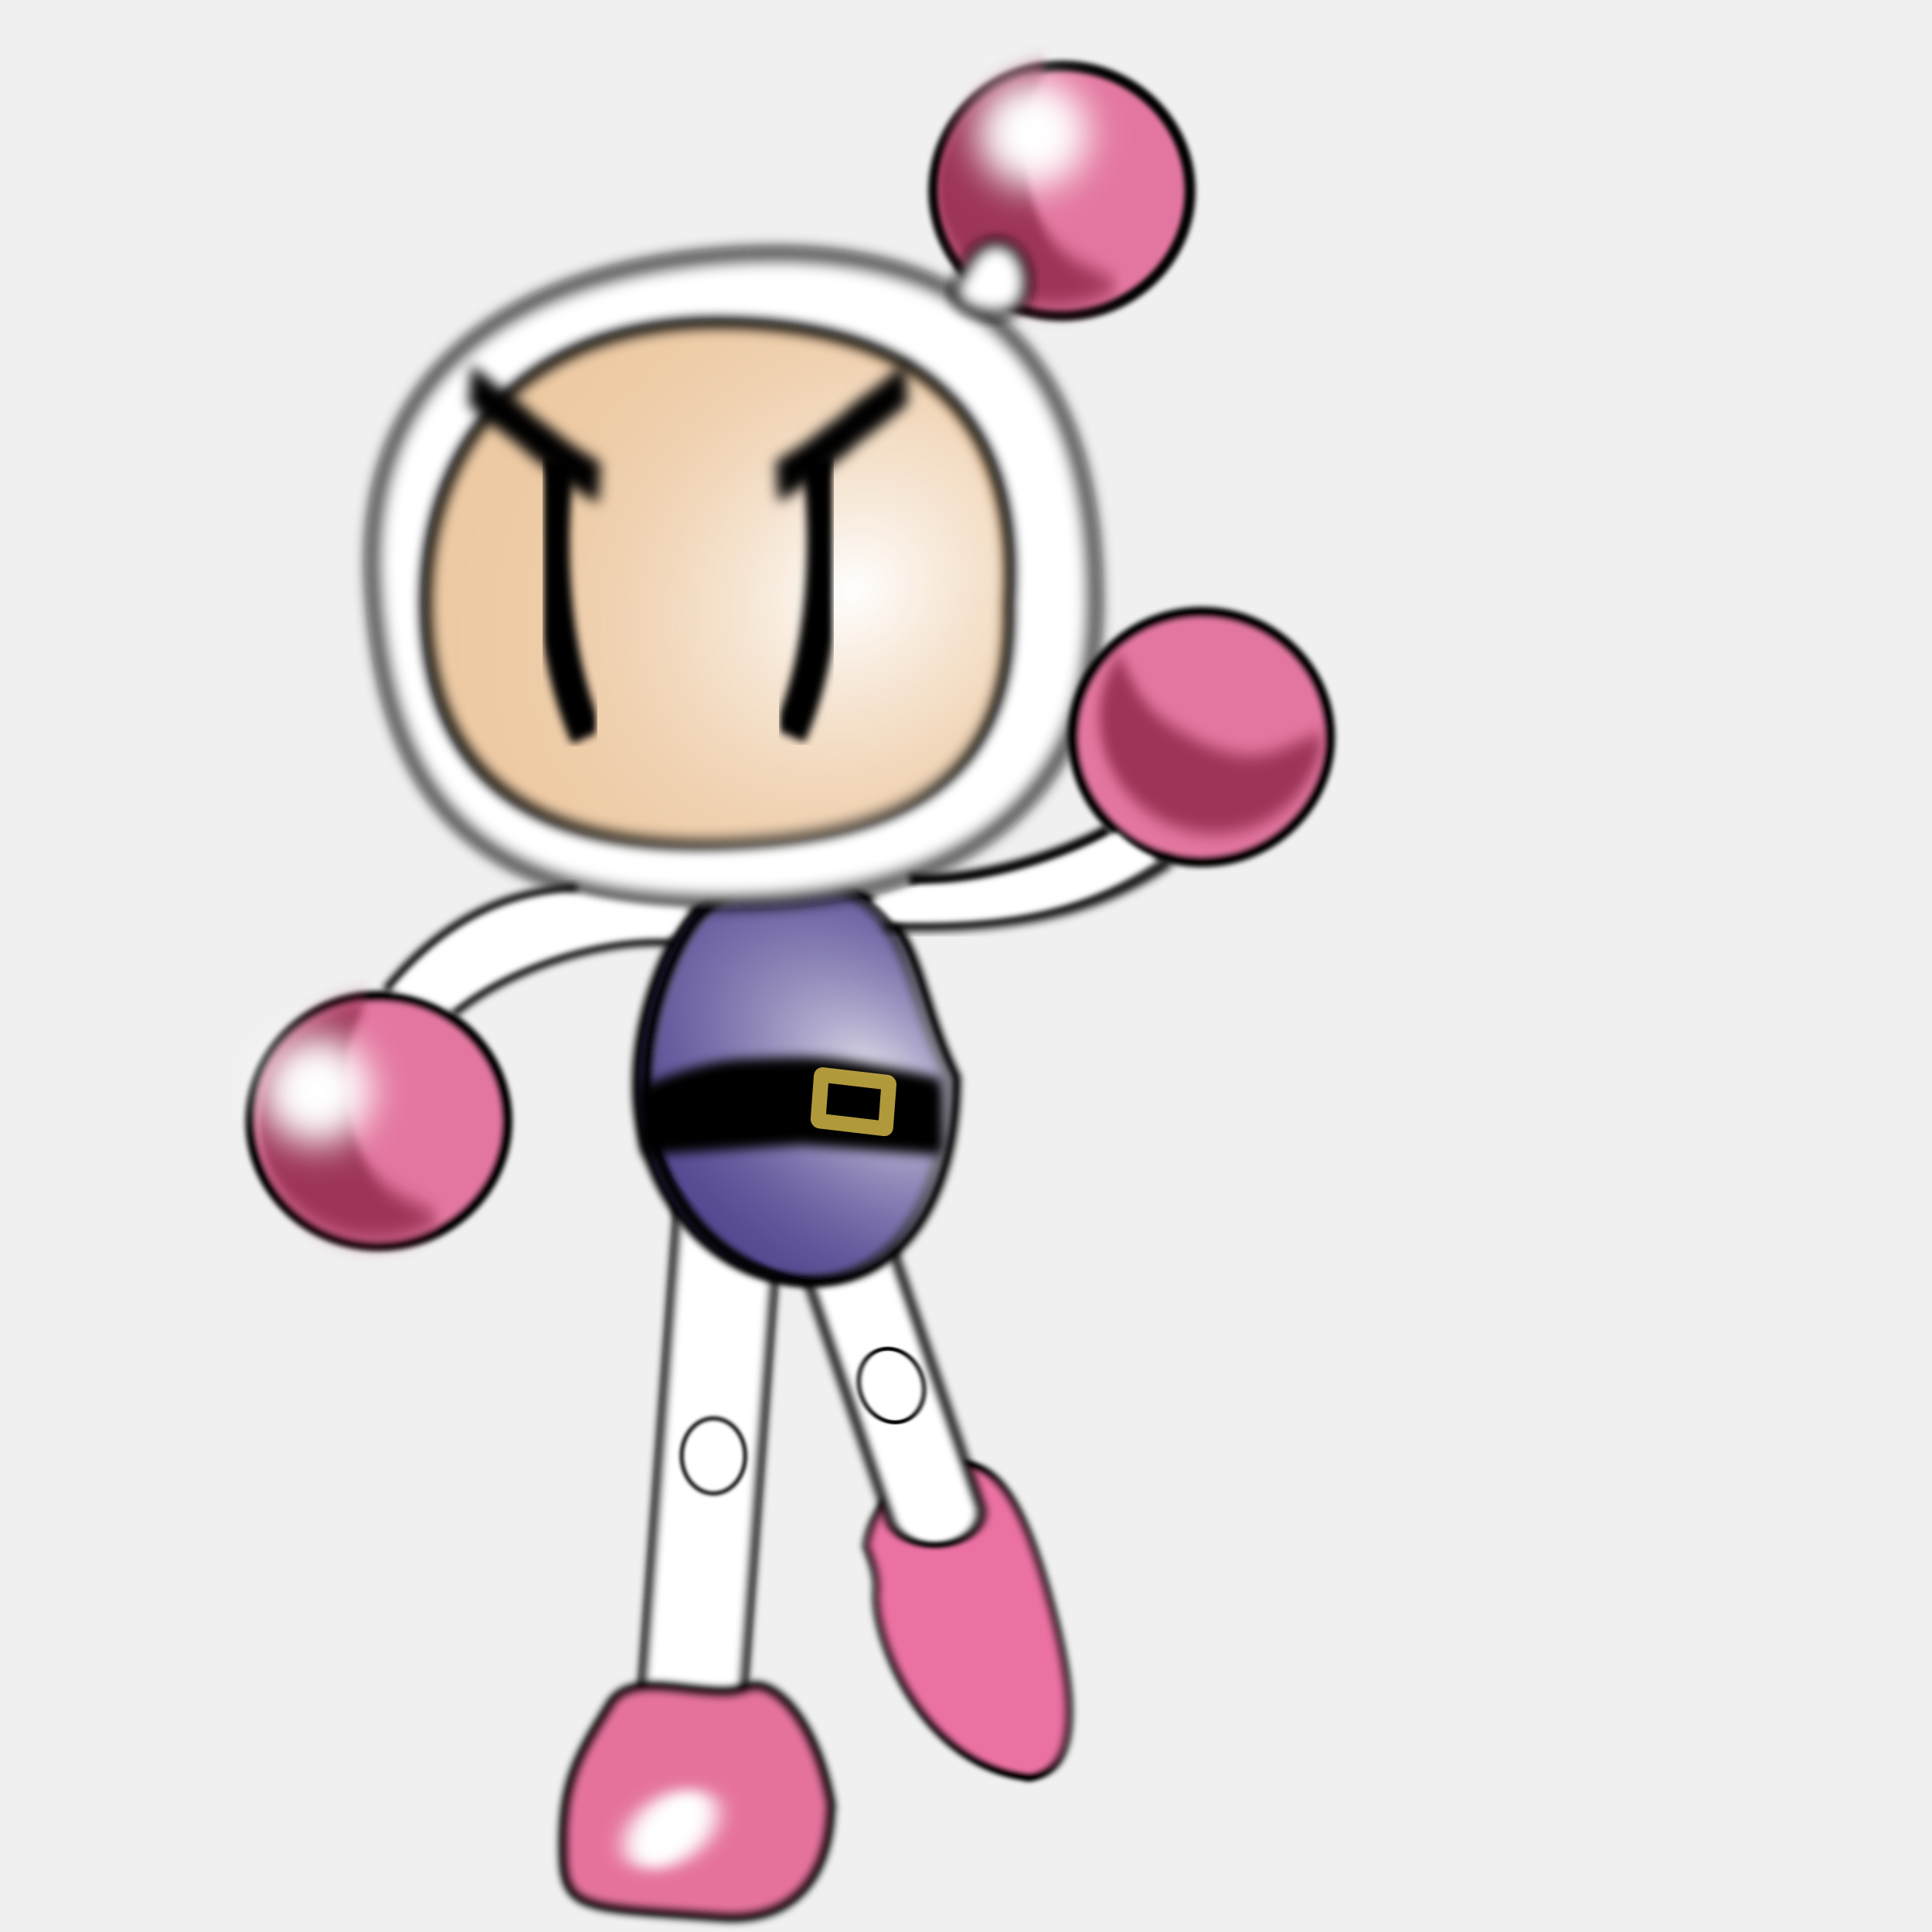
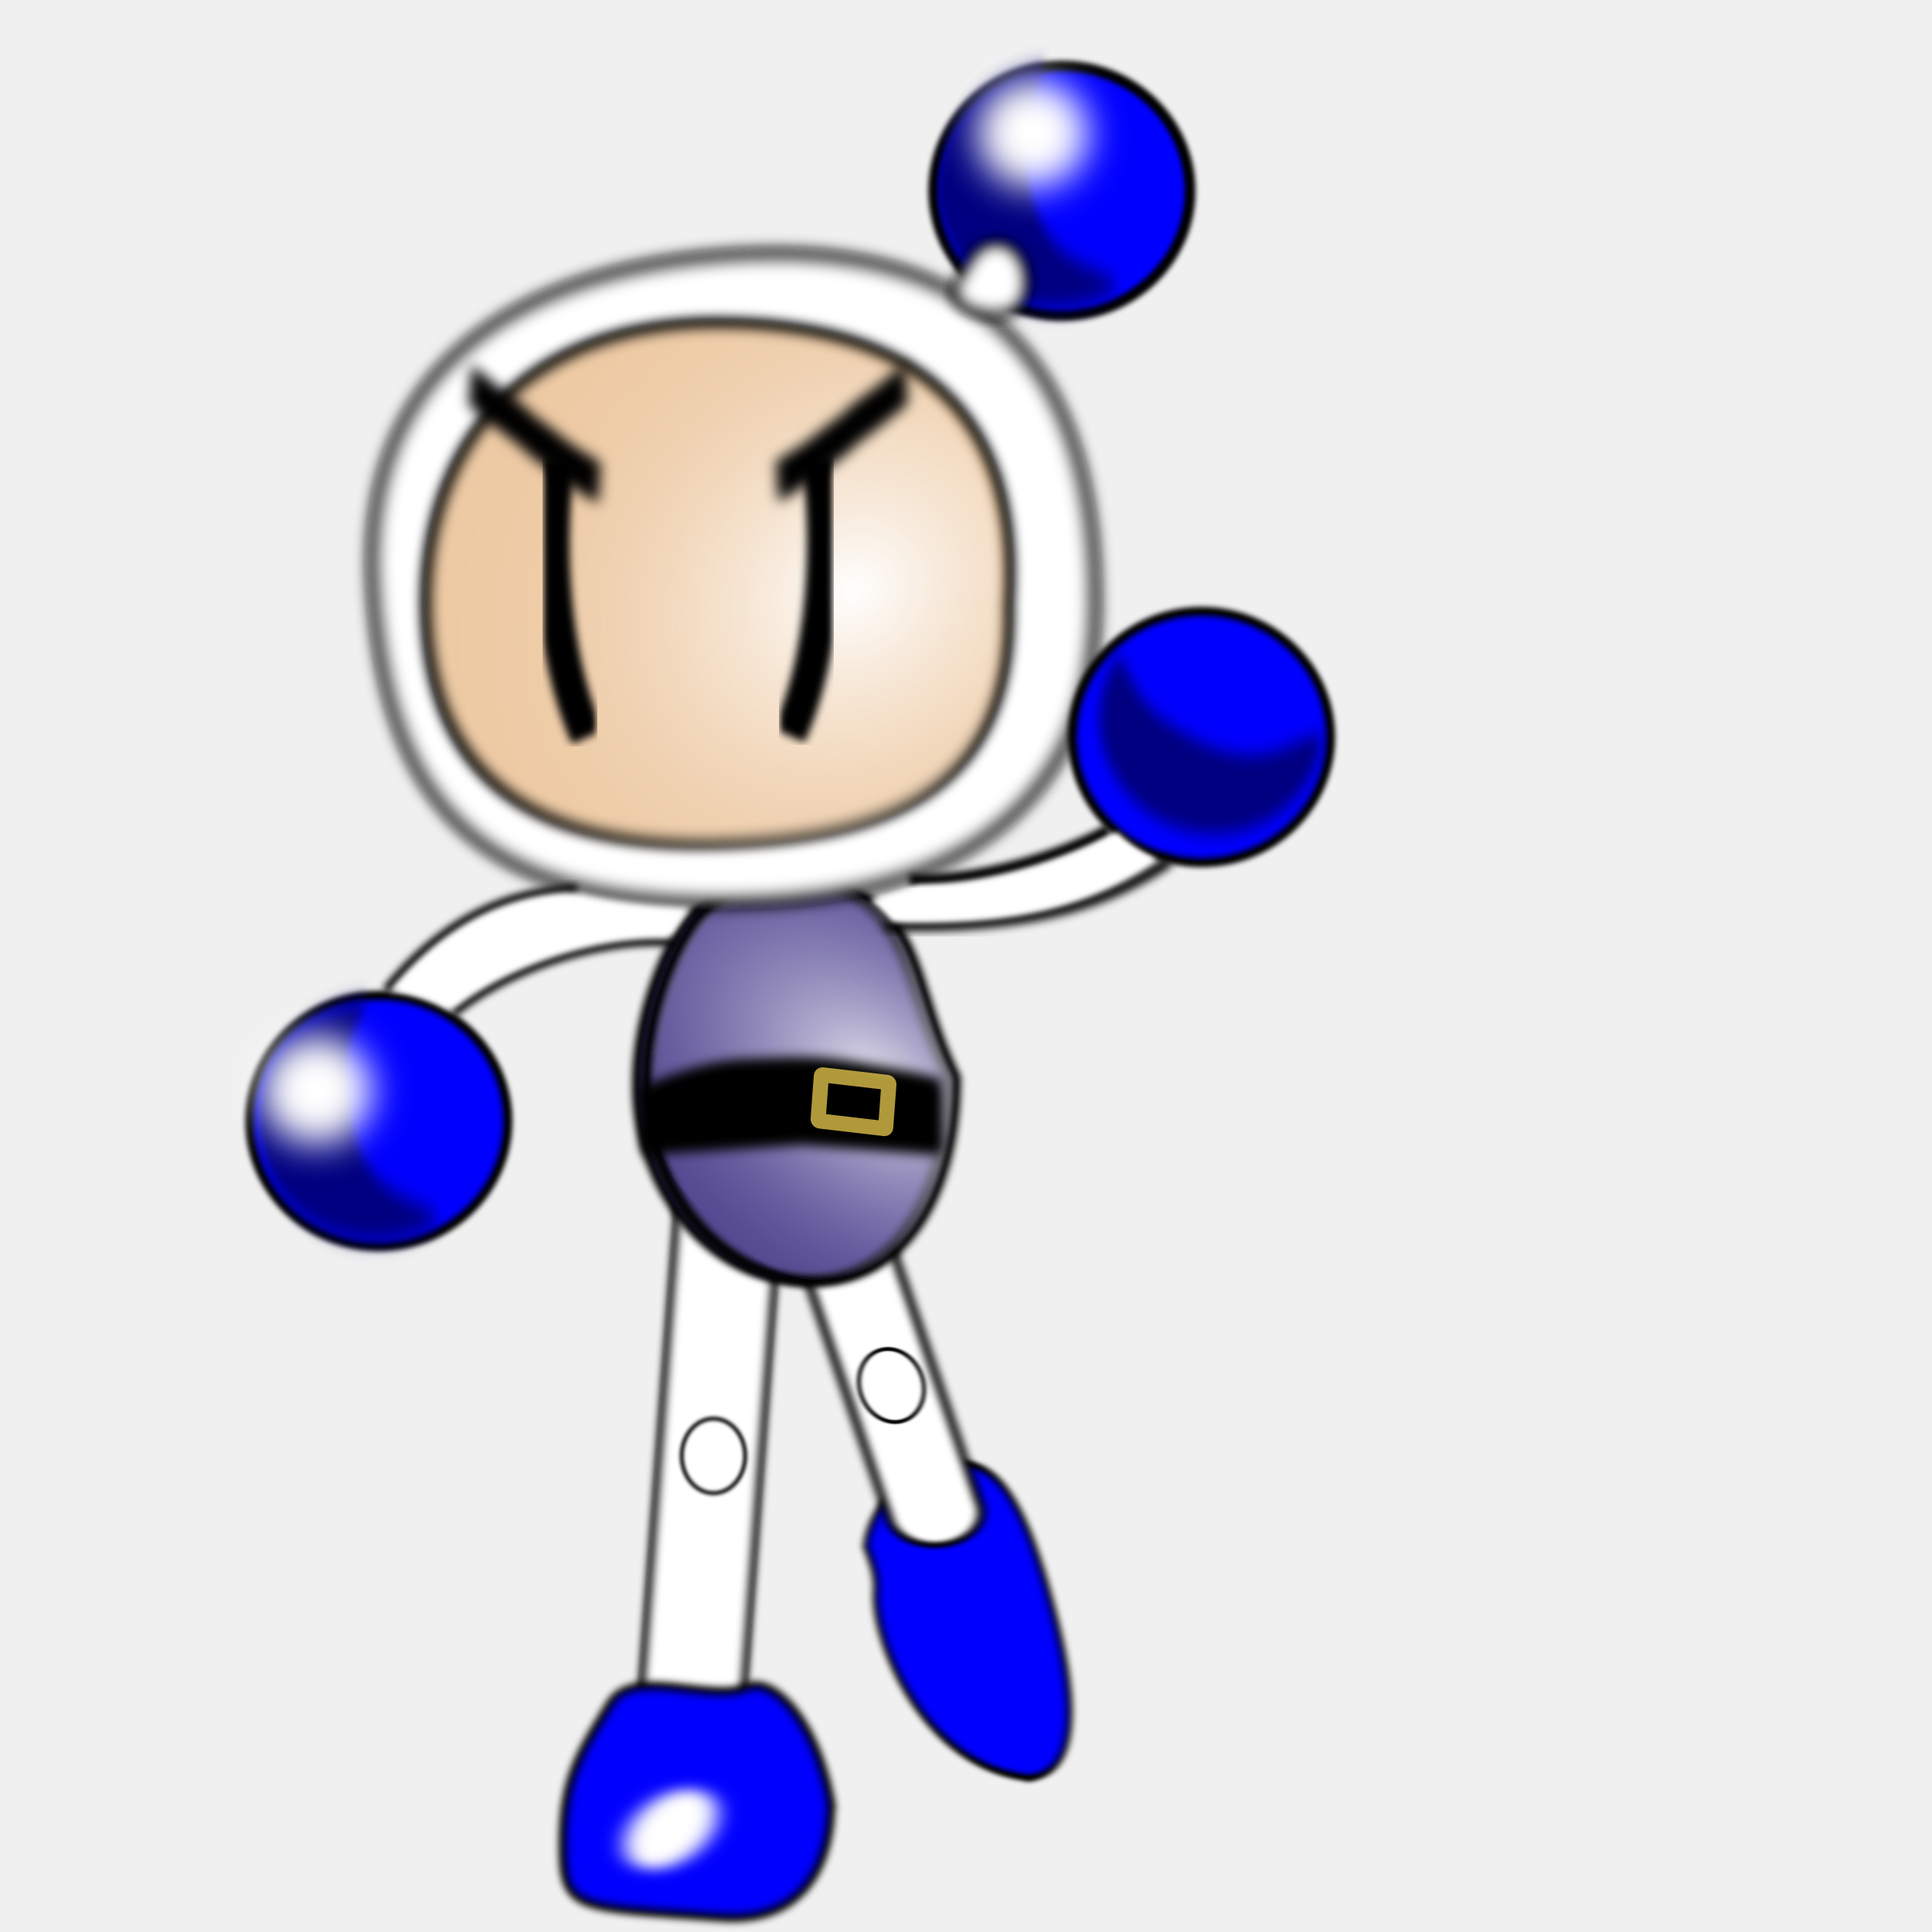
<svg xmlns="http://www.w3.org/2000/svg" xmlns:xlink="http://www.w3.org/1999/xlink" width="1000" height="1000" id="svg2" version="1.1">
  <defs id="defs4">
    <linearGradient id="linearGradient4253">
      <stop style="stop-color:#ffffff;stop-opacity:1" offset="0" id="stop4255" />
      <stop style="stop-color:#edcaa4;stop-opacity:0;" offset="1" id="stop4257" />
    </linearGradient>
    <linearGradient id="linearGradient4186">
      <stop style="stop-color:#f9f9f9;stop-opacity:0.845" offset="0" id="stop4188" />
      <stop style="stop-color:#807aba;stop-opacity:0;" offset="1" id="stop4190" />
    </linearGradient>
    <linearGradient id="linearGradient3873">
      <stop style="stop-color:#a94466;stop-opacity:1;" offset="0" id="stop3875" />
      <stop style="stop-color:#e4749f;stop-opacity:1" offset="1" id="stop3877" />
    </linearGradient>
    <filter id="filter3867" x="-0.4" width="1.799" y="-0.41" height="1.821">
      <feGaussianBlur stdDeviation="17.837" id="feGaussianBlur3869" />
    </filter>
    <radialGradient xlink:href="#linearGradient3873" id="radialGradient3879" cx="407.097" cy="617.589" fx="407.097" fy="617.589" r="306.125" gradientTransform="matrix(0.3063343,-0.541307,0.4530065,0.2563636,5.520523,727.2564)" gradientUnits="userSpaceOnUse" />
    <filter id="filter3977">
      <feGaussianBlur stdDeviation="7.678" id="feGaussianBlur3979" />
    </filter>
    <filter id="filter4011">
      <feGaussianBlur stdDeviation="1.818" id="feGaussianBlur4013" />
    </filter>
    <filter color-interpolation-filters="sRGB" id="filter4011-6">
      <feGaussianBlur stdDeviation="1.818" id="feGaussianBlur4013-1" />
    </filter>
    <filter id="filter4050">
      <feGaussianBlur stdDeviation="1.642" id="feGaussianBlur4052" />
    </filter>
    <filter id="filter4072" x="-0.197" width="1.394" y="-0.178" height="1.357">
      <feGaussianBlur stdDeviation="4.602" id="feGaussianBlur4074" />
    </filter>
-     <filter id="filter4078">
-       <feGaussianBlur stdDeviation="2.37" id="feGaussianBlur4080" />
-     </filter>
    <filter id="filter4088">
      <feGaussianBlur stdDeviation="1.788" id="feGaussianBlur4090" />
-     </filter>
-     <filter color-interpolation-filters="sRGB" id="filter4072-7" x="-0.197" width="1.394" y="-0.178" height="1.357">
-       <feGaussianBlur stdDeviation="4.602" id="feGaussianBlur4074-5" />
-     </filter>
-     <filter id="filter4153">
-       <feGaussianBlur stdDeviation="3.003" id="feGaussianBlur4155" />
    </filter>
    <radialGradient xlink:href="#linearGradient4186" id="radialGradient4192" cx="592.58" cy="573.171" fx="592.58" fy="573.171" r="67.287" gradientTransform="matrix(1.521377,1.4531,-0.815919,1.111254,166.9476,-909.7251)" gradientUnits="userSpaceOnUse" />
    <filter id="filter4204" x="-0.038" width="1.077" y="-0.196" height="1.393">
      <feGaussianBlur stdDeviation="2.067" id="feGaussianBlur4206" />
    </filter>
    <filter id="filter4239">
      <feGaussianBlur stdDeviation="2.418" id="feGaussianBlur4241" />
    </filter>
    <radialGradient xlink:href="#linearGradient4253" id="radialGradient4259" cx="610.492" cy="479.802" fx="610.492" fy="479.802" r="136.882" gradientTransform="matrix(1.003227,-0.8993651,0.7786773,0.868595,-639.4899,581.705)" gradientUnits="userSpaceOnUse" />
    <filter id="filter4324" x="-0.117" width="1.234" y="-0.11" height="1.221">
      <feGaussianBlur stdDeviation="2.82" id="feGaussianBlur4326" />
    </filter>
    <filter id="filter4346" x="-0.267" width="1.534" y="-0.034" height="1.068">
      <feGaussianBlur stdDeviation="1.721" id="feGaussianBlur4348" />
-     </filter>
-     <filter id="filter4362">
-       <feGaussianBlur stdDeviation="1.566" id="feGaussianBlur4364" />
-     </filter>
-     <filter id="filter4394">
-       <feGaussianBlur stdDeviation="0.787" id="feGaussianBlur4396" />
-     </filter>
-     <filter id="filter4410">
-       <feGaussianBlur stdDeviation="0.409" id="feGaussianBlur4412" />
    </filter>
    <filter color-interpolation-filters="sRGB" id="filter3936-0">
      <feGaussianBlur stdDeviation="1.057" id="feGaussianBlur3938-9" />
    </filter>
    <filter color-interpolation-filters="sRGB" id="filter3977-0">
      <feGaussianBlur stdDeviation="7.678" id="feGaussianBlur3979-9" />
    </filter>
    <filter color-interpolation-filters="sRGB" id="filter3867-9" x="-0.4" width="1.799" y="-0.41" height="1.821">
      <feGaussianBlur stdDeviation="17.837" id="feGaussianBlur3869-8" />
    </filter>
    <filter id="filter4552" x="-0.213" width="1.426" y="-0.213" height="1.426">
      <feGaussianBlur stdDeviation="2.677" id="feGaussianBlur4554" />
    </filter>
    <filter color-interpolation-filters="sRGB" id="filter3977-6">
      <feGaussianBlur stdDeviation="7.678" id="feGaussianBlur3979-7" />
    </filter>
    <filter id="filter4711">
      <feGaussianBlur stdDeviation="1.505" id="feGaussianBlur4713" />
    </filter>
    <filter id="filter4715">
      <feGaussianBlur stdDeviation="1.057" id="feGaussianBlur4717" />
    </filter>
    <filter id="filter4727">
      <feGaussianBlur stdDeviation="1.599" id="feGaussianBlur4729" />
    </filter>
    <filter id="filter4731" x="-0.04" width="1.079" y="-0.123" height="1.246">
      <feGaussianBlur stdDeviation="1.62" id="feGaussianBlur4733" />
    </filter>
    <filter id="filter4739">
      <feGaussianBlur stdDeviation="1.379" id="feGaussianBlur4741" />
    </filter>
    <filter id="filter4766">
      <feGaussianBlur stdDeviation="1.505" id="feGaussianBlur4768" />
    </filter>
    <filter id="filter4770">
      <feGaussianBlur stdDeviation="3.003" id="feGaussianBlur4772" />
    </filter>
    <filter id="filter4774">
      <feGaussianBlur stdDeviation="1.057" id="feGaussianBlur4776" />
    </filter>
    <filter id="filter4782" x="-0.038" width="1.075" y="-0.149" height="1.297">
      <feGaussianBlur stdDeviation="1.376" id="feGaussianBlur4784" />
    </filter>
    <filter id="filter4814">
      <feGaussianBlur stdDeviation="1.219" id="feGaussianBlur4816" />
    </filter>
    <filter id="filter4818" x="-0.037" width="1.074" y="-0.162" height="1.324">
      <feGaussianBlur stdDeviation="1.794" id="feGaussianBlur4820" />
    </filter>
-     <filter color-interpolation-filters="sRGB" id="filter3683-0-8" x="-0.086" width="1.172" y="-0.198" height="1.396">
-       <feGaussianBlur stdDeviation="6.496" id="feGaussianBlur3685-1-6" />
-     </filter>
-     <filter color-interpolation-filters="sRGB" id="filter3740-0" x="-0.069" width="1.138" y="-0.158" height="1.317">
-       <feGaussianBlur stdDeviation="5.196" id="feGaussianBlur3742-1" />
-     </filter>
    <filter id="filter3665-9" x="-0.25" width="1.5" y="-0.25" height="1.5" color-interpolation-filters="sRGB">
      <feGaussianBlur id="feGaussianBlur3667-5" result="result8" stdDeviation="5" />
      <feComposite id="feComposite3669-6" in2="result8" in="result8" operator="xor" result="result6" />
      <feDisplacementMap id="feDisplacementMap3671-6" in2="result6" result="result4" scale="100" yChannelSelector="A" xChannelSelector="A" in="result8" />
      <feComposite k4="0" k3="0" k2="0" id="feComposite3673-5" in2="result4" k1="1" in="result4" operator="arithmetic" result="result2" />
      <feComposite id="feComposite3675-5" in2="result8" operator="in" in="result2" result="fbSourceGraphic" />
-     </filter>
-     <filter color-interpolation-filters="sRGB" id="filter3683-9" x="-0.086" width="1.172" y="-0.198" height="1.396">
-       <feGaussianBlur stdDeviation="6.496" id="feGaussianBlur3685-3" />
    </filter>
    <linearGradient id="linearGradient2862-1">
      <stop style="stop-color:#cccccc;stop-opacity:1;" offset="0" id="stop2864-8" />
      <stop style="stop-color:#000000;stop-opacity:1" offset="1" id="stop2866-8" />
    </linearGradient>
    <linearGradient id="linearGradient3714">
      <stop style="stop-color:#e6e6e6;stop-opacity:1;" offset="0" id="stop3716" />
      <stop style="stop-color:#000000;stop-opacity:1" offset="1" id="stop3718" />
    </linearGradient>
    <linearGradient id="linearGradient3727">
      <stop style="stop-color:#ffffff;stop-opacity:1;" offset="0" id="stop3729" />
      <stop style="stop-color:#ffffff;stop-opacity:0;" offset="1" id="stop3731" />
    </linearGradient>
    <linearGradient xlink:href="#linearGradient2862-1" id="linearGradient5474" gradientUnits="userSpaceOnUse" gradientTransform="matrix(0.2775035,0,0,0.2775035,647.3988,-276.5454)" x1="510.79" y1="-269.706" x2="712.008" y2="-303.294" />
    <linearGradient xlink:href="#linearGradient3727" id="linearGradient5476" gradientUnits="userSpaceOnUse" gradientTransform="matrix(0.1933357,0,0,0.1588646,425.8682,271.1507)" x1="614.286" y1="21.85" x2="614.286" y2="772.409" />
    <radialGradient xlink:href="#linearGradient3714" id="radialGradient5478" gradientUnits="userSpaceOnUse" gradientTransform="matrix(0.4259319,0.6678521,-0.8559556,0.4897255,520.0713,-85.16546)" cx="404.224" cy="336.488" fx="404.224" fy="336.488" r="351.429" />
-     <filter id="filter5480">
-       <feGaussianBlur stdDeviation="17.101" id="feGaussianBlur5482" />
-     </filter>
-     <filter id="filter5488">
-       <feGaussianBlur stdDeviation="1.093" id="feGaussianBlur5490" />
-     </filter>
-     <filter id="filter5492">
-       <feGaussianBlur stdDeviation="1.407" id="feGaussianBlur5494" />
-     </filter>
    <filter color-interpolation-filters="sRGB" id="filter4346-6" x="-0.267" width="1.534" y="-0.034" height="1.068">
      <feGaussianBlur stdDeviation="1.721" id="feGaussianBlur4348-1" />
    </filter>
    <filter color-interpolation-filters="sRGB" id="filter4324-9" x="-0.117" width="1.234" y="-0.11" height="1.221">
      <feGaussianBlur stdDeviation="2.82" id="feGaussianBlur4326-3" />
    </filter>
    <filter id="filter4101">
      <feGaussianBlur stdDeviation="0.893" id="feGaussianBlur4103" />
    </filter>
    <filter color-interpolation-filters="sRGB" id="filter4101-9">
      <feGaussianBlur stdDeviation="0.893" id="feGaussianBlur4103-5" />
    </filter>
  </defs>
  <g id="layer1" transform="translate(0,-52.36218)">
-     <path style="fill:#eb71a2;fill-opacity:1;stroke:#000000;stroke-width:5;stroke-miterlimit:4;stroke-opacity:1;filter:url(#filter4088)" d="m 1526.557,932.654 c 1.575,11.706 3.006,37.222 -80.524,43.947 -94.23,7.586 -109.602,-10.43 -109.602,-46.972 0,-21.191 15.499,-40.638 29.59,-47.359 9.244,0.255 18.062,0.92 26.597,-2.841 25.058,-11.043 106.2,-7.25 133.938,53.225 z" id="path4082" transform="matrix(0.2779934,0.8378277,0.7949474,-0.2963249,-632.3259,-30.28345)" />
-     <path transform="matrix(1.238483,0,0,1.238483,-277.2134,-107.8535)" d="m 435.714,597.857 c 0,28.798 -23.985,52.143 -53.571,52.143 -29.587,0 -53.571,-23.345 -53.571,-52.143 0,-28.798 23.985,-52.143 53.571,-52.143 29.587,0 53.571,23.345 53.571,52.143 z" id="path3830" style="fill:#e376a0;fill-opacity:1;stroke:#000000;stroke-width:4.551;stroke-miterlimit:4;stroke-opacity:1;stroke-dasharray:none;filter:url(#filter4715)" />
-     <path transform="matrix(0.245886,0.3715324,-0.4568429,0.3238126,-22.22104,46.21591)" style="fill:#9d3558;fill-opacity:1;stroke:none;filter:url(#filter3977)" d="m 1492.857,254.286 c 0,60.751 -61.721,110 -137.857,110 -76.136,0 -137.857,-49.249 -137.857,-110 0,-19.309 6.37,-38.278 18.469,-55 27.407,36.601 35.036,57.071 118.522,79.493 74.526,16.573 94.502,-12.596 138.723,-24.493 z" id="path3930-0" />
+     <path style="fill:#0000ff;fill-opacity:1;stroke:#000000;stroke-width:5;stroke-miterlimit:4;stroke-opacity:1;filter:url(#filter4088)" d="m 1526.557,932.654 c 1.575,11.706 3.006,37.222 -80.524,43.947 -94.23,7.586 -109.602,-10.43 -109.602,-46.972 0,-21.191 15.499,-40.638 29.59,-47.359 9.244,0.255 18.062,0.92 26.597,-2.841 25.058,-11.043 106.2,-7.25 133.938,53.225 z" id="path4082" transform="matrix(0.2779934,0.8378277,0.7949474,-0.2963249,-632.3259,-30.28345)" />
+     <path transform="matrix(1.238483,0,0,1.238483,-277.2134,-107.8535)" d="m 435.714,597.857 c 0,28.798 -23.985,52.143 -53.571,52.143 -29.587,0 -53.571,-23.345 -53.571,-52.143 0,-28.798 23.985,-52.143 53.571,-52.143 29.587,0 53.571,23.345 53.571,52.143 z" id="path3830" style="fill:#0000ff;fill-opacity:1;stroke:#000000;stroke-width:4.551;stroke-miterlimit:4;stroke-opacity:1;stroke-dasharray:none;filter:url(#filter4715)" />
+     <path transform="matrix(0.245886,0.3715324,-0.4568429,0.3238126,-22.22104,46.21591)" style="fill:#000080;fill-opacity:1;stroke:none;filter:url(#filter3977)" d="m 1492.857,254.286 c 0,60.751 -61.721,110 -137.857,110 -76.136,0 -137.857,-49.249 -137.857,-110 0,-19.309 6.37,-38.278 18.469,-55 27.407,36.601 35.036,57.071 118.522,79.493 74.526,16.573 94.502,-12.596 138.723,-24.493 z" id="path3930-0" />
    <path style="fill:#ffffff;fill-opacity:1;stroke:none;filter:url(#filter3867)" id="path3845" d="m 435.714,597.857 c 0,28.798 -23.985,52.143 -53.571,52.143 -29.587,0 -53.571,-23.345 -53.571,-52.143 0,-28.798 23.985,-52.143 53.571,-52.143 29.587,0 53.571,23.345 53.571,52.143 z" transform="matrix(0.5391657,0,0,0.5391657,-42.13191,294.3714)" />
    <rect style="fill:#ffffff;fill-opacity:1;stroke:#000000;stroke-width:4.247;stroke-linecap:butt;stroke-linejoin:miter;stroke-miterlimit:4;stroke-opacity:1;stroke-dasharray:none;stroke-dashoffset:0;filter:url(#filter4011)" id="rect4005" width="45.039" height="239.324" x="727.671" y="452.768" transform="matrix(1.14596,0.08543336,-0.08543336,1.14596,-442.3444,73.83709)" />
    <rect style="fill:#ffffff;fill-opacity:1;stroke:#000000;stroke-width:4.247;stroke-linecap:butt;stroke-linejoin:miter;stroke-miterlimit:4;stroke-opacity:1;stroke-dasharray:none;stroke-dashoffset:0;filter:url(#filter4011-6)" id="rect4005-5" width="45.039" height="239.324" x="727.671" y="452.768" transform="matrix(1.036182,-0.1756859,0.2495739,0.7294134,-460.5768,478.564)" ry="22.519" rx="22.519" />
-     <path style="fill:#e5729d;fill-opacity:1;stroke:#000000;stroke-width:4.63;stroke-linecap:butt;stroke-linejoin:miter;stroke-miterlimit:4;stroke-opacity:1;stroke-dasharray:none;stroke-dashoffset:0;filter:url(#filter4050)" d="m 298.747,969.768 c 0,29.045 -13.819,52.368 -47.654,49.93 -64.835,-4.672 -69.502,-2.723 -69.502,-31.767 0,-29.045 7.719,-40.477 20.897,-61.865 9.959,-16.165 43.935,0.167 59.973,-6.893 10.078,-4.437 29.305,12.236 36.287,50.595 z" id="path4043" transform="matrix(1.175642,0,0,1.175642,78.36759,-154.4959)" />
-     <path style="fill:#ffffff;fill-opacity:1;stroke:none;filter:url(#filter4072)" id="path4054" d="m 406.429,892.5 a 22.5,31.071 0 1 1 -45,0 22.5,31.071 0 1 1 45,0 z" transform="matrix(-0.6306407,0.9021757,-0.6287981,-0.1479939,1150.609,784.886)" />
+     <path style="fill:#0000ff;fill-opacity:1;stroke:#000000;stroke-width:4.63;stroke-linecap:butt;stroke-linejoin:miter;stroke-miterlimit:4;stroke-opacity:1;stroke-dasharray:none;stroke-dashoffset:0;filter:url(#filter4050)" d="m 298.747,969.768 c 0,29.045 -13.819,52.368 -47.654,49.93 -64.835,-4.672 -69.502,-2.723 -69.502,-31.767 0,-29.045 7.719,-40.477 20.897,-61.865 9.959,-16.165 43.935,0.167 59.973,-6.893 10.078,-4.437 29.305,12.236 36.287,50.595 z" id="path4043" transform="matrix(1.175642,0,0,1.175642,78.36759,-154.4959)" />
+     <path style="fill:#ffffff;fill-opacity:1;stroke:none;filter:url(#filter4072)" id="path4054" d="m 406.429,892.5 c 0,17.16 -10.074,31.071 -22.5,31.071 -12.426,0 -22.5,-13.911 -22.5,-31.071 0,-17.16 10.074,-31.071 22.5,-31.071 12.426,0 22.5,13.911 22.5,31.071 z" transform="matrix(-0.6306407,0.9021757,-0.6287981,-0.1479939,1150.609,784.886)" />
    <path transform="matrix(1.31091,0,0,1.149371,-339.7765,-66.09183)" style="fill:#554991;fill-opacity:1;stroke:#000000;stroke-width:4.789;stroke-miterlimit:4;stroke-opacity:1;filter:url(#filter4766)" d="m 632.596,588.34 c 0,49.931 -18.752,91.442 -55.294,91.442 -36.542,0 -66.903,-40.484 -66.165,-90.409 0.485,-32.848 13.25,-66.205 23.942,-76.809 6.488,-6.434 25.856,-19.703 42.223,-14.633 44.196,13.69 36.328,46.782 55.294,90.409 z" id="path4157" />
    <path id="path4184" d="m 632.596,588.34 c 0,49.931 -18.752,91.442 -55.294,91.442 -36.542,0 -66.903,-40.484 -66.165,-90.409 0.485,-32.848 13.25,-66.205 23.942,-76.809 6.488,-6.434 25.856,-19.703 42.223,-14.633 44.196,13.69 36.328,46.782 55.294,90.409 z" style="fill:url(#radialGradient4192);fill-opacity:1;stroke:#000000;stroke-width:4.789;stroke-miterlimit:4;stroke-opacity:1;filter:url(#filter4711)" transform="matrix(1.310906,0,0,1.149371,-335.0383,-66.09163)" />
    <path transform="matrix(1.205499,0,0,1.439836,-262.6495,-327.3577)" style="fill:#000000;fill-opacity:1;stroke:none;filter:url(#filter4204)" d="m 496.079,653.606 c 0,0 20.57,-8.277 40.598,-9.091 31.678,-1.288 34.741,-0.964 60.126,2.703 40.135,5.798 22.832,6.388 22.832,6.388 1.59,0 2.87,1.28 2.87,2.87 l 0,19.511 c 0,1.59 -1.28,2.87 -2.87,2.87 l -57.345,-3.536 -66.211,3.536 c -1.59,0 -2.87,-1.28 -2.87,-2.87 l 0,-19.511 c 0,-1.59 1.28,-2.87 2.87,-2.87 z" id="rect4194" />
    <rect style="opacity:0.69;fill:none;stroke:#ffdd55;stroke-width:7.84;stroke-miterlimit:4;stroke-opacity:1;stroke-dasharray:none" id="rect4211" width="35.218" height="23.924" x="469.596" y="555.598" ry="0.804" transform="matrix(0.9932267,0.116193,-0.07422221,0.9972417,0,0)" />
    <path style="fill:#ffffff;fill-opacity:1;stroke:#000000;stroke-width:6.584;stroke-linecap:butt;stroke-linejoin:miter;stroke-miterlimit:4;stroke-opacity:1;stroke-dasharray:none;stroke-dashoffset:0;filter:url(#filter4770)" d="m 452.257,454.388 c 0,85.464 -56.837,127.9 -147.993,131.267 -109.401,4.041 -162.432,-30.79 -168.196,-139.348 -5.504,-103.677 78.018,-142.026 169.206,-144.399 116.472,-3.03 146.982,71.057 146.982,152.48 z" id="path4225" transform="matrix(1.175642,0,0,1.175642,34.08188,-170.2102)" />
    <path style="fill:#edcaa4;fill-opacity:1;stroke:#000000;stroke-width:6.57;stroke-linecap:butt;stroke-linejoin:miter;stroke-miterlimit:4;stroke-opacity:1;stroke-dashoffset:0;filter:url(#filter4239)" d="m 414.288,455.159 c 2.02,79.394 -50.001,102.352 -126.544,104.826 -93.756,3.03 -128.565,-39.574 -128.565,-105.836 0,-66.262 40.87,-124.019 132.605,-121.999 76.565,1.686 128.564,34.523 122.504,123.009 z" id="path4232" transform="matrix(1.175642,0,0,1.175642,34.08188,-170.2102)" />
    <path id="path4251" d="m 411.003,458.444 c 2.02,79.394 -50.001,102.352 -126.544,104.826 -93.756,3.03 -128.565,-39.574 -128.565,-105.836 0,-66.262 40.87,-124.019 132.605,-121.999 76.565,1.686 128.564,34.523 122.504,123.009 z" style="fill:url(#radialGradient4259);fill-opacity:1;stroke:none;filter:url(#filter4239)" transform="matrix(1.175642,0,0,1.175642,34.08188,-170.2102)" />
    <path style="fill:#000000;fill-opacity:1;stroke:none;filter:url(#filter4324)" id="path4310" d="m 178.596,349.815 c 3.362,2.845 6.706,5.708 10.137,8.468 2.689,2.259 5.539,4.308 8.398,6.342 1.613,1.23 3.269,2.416 4.844,3.694 1.698,1.486 3.157,3.213 4.948,4.591 1.649,1.272 3.318,2.504 5.047,3.666 1.547,1.183 3.049,2.421 4.555,3.654 1.896,1.347 3.696,2.816 5.519,4.257 1.769,1.424 3.76,2.523 5.677,3.727 1.455,1.073 3.013,1.983 4.556,2.92 1.016,0.685 2.058,1.32 3.116,1.937 0,0 -1.029,17.99 -1.029,17.99 l 0,0 c -0.983,-0.703 -2.131,-1.128 -3.029,-1.962 -1.588,-0.875 -3.221,-1.759 -4.611,-2.921 -1.979,-1.209 -3.968,-2.421 -5.847,-3.785 -1.881,-1.383 -3.585,-3.003 -5.591,-4.218 -1.478,-1.226 -2.988,-2.395 -4.446,-3.64 -1.628,-1.285 -3.506,-2.25 -5.02,-3.698 -1.937,-1.265 -3.479,-2.941 -5.126,-4.552 -1.475,-1.358 -3.173,-2.434 -4.674,-3.763 -2.904,-2.076 -5.742,-4.256 -8.495,-6.531 -3.356,-2.734 -6.666,-5.522 -10.045,-8.227 0,0 1.115,-17.947 1.115,-17.947 z" transform="matrix(1.175642,0,0,1.175642,34.08188,-170.2102)" />
    <path style="fill:none;stroke:#000000;stroke-width:15;stroke-linecap:butt;stroke-linejoin:miter;stroke-miterlimit:4;stroke-opacity:1;stroke-dasharray:none;filter:url(#filter4346)" d="m 216.589,391.54 c -5.501,42.469 -1.299,90.16 13.132,122.228" id="path4336" transform="matrix(1.175642,0,0,1.175642,34.08188,-170.2102)" />
-     <path transform="matrix(1.238483,0,0,1.238483,76.35027,-589.3061)" d="m 435.714,597.857 c 0,28.798 -23.985,52.143 -53.571,52.143 -29.587,0 -53.571,-23.345 -53.571,-52.143 0,-28.798 23.985,-52.143 53.571,-52.143 29.587,0 53.571,23.345 53.571,52.143 z" id="path3830-9" style="fill:#e376a0;fill-opacity:1;stroke:#000000;stroke-width:4.551;stroke-miterlimit:4;stroke-opacity:1;stroke-dasharray:none;filter:url(#filter3936-0)" />
-     <path transform="matrix(0.245886,0.3715324,-0.4568429,0.3238126,329.1454,-436.8094)" style="fill:#9d3558;fill-opacity:1;stroke:none;filter:url(#filter3977-0)" d="m 1492.857,254.286 c 0,60.751 -61.721,110 -137.857,110 -76.136,0 -137.857,-49.249 -137.857,-110 0,-19.309 6.37,-38.278 18.469,-55 27.407,36.601 35.036,57.071 118.522,79.493 74.526,16.573 94.502,-12.596 138.723,-24.493 z" id="path3930-0-3" />
+     <path transform="matrix(1.238483,0,0,1.238483,76.35027,-589.3061)" d="m 435.714,597.857 c 0,28.798 -23.985,52.143 -53.571,52.143 -29.587,0 -53.571,-23.345 -53.571,-52.143 0,-28.798 23.985,-52.143 53.571,-52.143 29.587,0 53.571,23.345 53.571,52.143 z" id="path3830-9" style="fill:#0000ff;fill-opacity:1;stroke:#000000;stroke-width:4.551;stroke-miterlimit:4;stroke-opacity:1;stroke-dasharray:none;filter:url(#filter3936-0)" />
+     <path transform="matrix(0.245886,0.3715324,-0.4568429,0.3238126,329.1454,-436.8094)" style="fill:#000080;fill-opacity:1;stroke:none;filter:url(#filter3977-0)" d="m 1492.857,254.286 c 0,60.751 -61.721,110 -137.857,110 -76.136,0 -137.857,-49.249 -137.857,-110 0,-19.309 6.37,-38.278 18.469,-55 27.407,36.601 35.036,57.071 118.522,79.493 74.526,16.573 94.502,-12.596 138.723,-24.493 z" id="path3930-0-3" />
    <path style="fill:#ffffff;fill-opacity:1;stroke:none;filter:url(#filter3867-9)" id="path3845-7" d="m 435.714,597.857 c 0,28.798 -23.985,52.143 -53.571,52.143 -29.587,0 -53.571,-23.345 -53.571,-52.143 0,-28.798 23.985,-52.143 53.571,-52.143 29.587,0 53.571,23.345 53.571,52.143 z" transform="matrix(0.5391657,0,0,0.5391657,328.5034,-200.9036)" />
    <path style="fill:#ffffff;fill-opacity:1;stroke:#000000;stroke-width:5;stroke-miterlimit:4;stroke-opacity:1;stroke-dasharray:none;filter:url(#filter4552)" d="m 422.408,313.485 c 0,8.647 -4.511,13.637 -12.88,13.637 -8.368,0 -22.775,-4.044 -15.152,-15.657 3.836,-5.844 6.242,-13.459 14.142,-14.395 8.31,-0.984 13.89,7.768 13.89,16.415 z" id="path4513" transform="matrix(1.175642,0,0,1.175642,34.08188,-170.2102)" />
-     <path transform="matrix(1.238483,0,0,1.238483,148.6256,-306.612)" d="m 435.714,597.857 c 0,28.798 -23.985,52.143 -53.571,52.143 -29.587,0 -53.571,-23.345 -53.571,-52.143 0,-28.798 23.985,-52.143 53.571,-52.143 29.587,0 53.571,23.345 53.571,52.143 z" id="path3830-2" style="fill:#e376a0;fill-opacity:1;stroke:#000000;stroke-width:4.551;stroke-miterlimit:4;stroke-opacity:1;stroke-dasharray:none;filter:url(#filter4774)" />
-     <path transform="matrix(0.4177153,0.04747797,-0.04285842,0.5266456,71.81138,227.3121)" style="fill:#9d3558;fill-opacity:1;stroke:none;filter:url(#filter3977-6)" d="m 1492.857,254.286 c 0,60.751 -61.721,110 -137.857,110 -76.136,0 -137.857,-49.249 -137.857,-110 0,-19.309 6.37,-38.278 18.469,-55 27.407,36.601 35.036,57.071 118.522,79.493 74.526,16.573 94.502,-12.596 138.723,-24.493 z" id="path3930-0-7" />
+     <path transform="matrix(1.238483,0,0,1.238483,148.6256,-306.612)" d="m 435.714,597.857 c 0,28.798 -23.985,52.143 -53.571,52.143 -29.587,0 -53.571,-23.345 -53.571,-52.143 0,-28.798 23.985,-52.143 53.571,-52.143 29.587,0 53.571,23.345 53.571,52.143 z" id="path3830-2" style="fill:#0000ff;fill-opacity:1;stroke:#000000;stroke-width:4.551;stroke-miterlimit:4;stroke-opacity:1;stroke-dasharray:none;filter:url(#filter4774)" />
+     <path transform="matrix(0.4177153,0.04747797,-0.04285842,0.5266456,71.81138,227.3121)" style="fill:#000080;fill-opacity:1;stroke:none;filter:url(#filter3977-6)" d="m 1492.857,254.286 c 0,60.751 -61.721,110 -137.857,110 -76.136,0 -137.857,-49.249 -137.857,-110 0,-19.309 6.37,-38.278 18.469,-55 27.407,36.601 35.036,57.071 118.522,79.493 74.526,16.573 94.502,-12.596 138.723,-24.493 z" id="path3930-0-7" />
    <path style="fill:none;stroke:#000000;stroke-width:5;stroke-linecap:butt;stroke-linejoin:miter;stroke-miterlimit:4;stroke-opacity:1;stroke-dasharray:none;filter:url(#filter4727)" d="m 141.429,625.638 c 31.612,-39.037 65.558,-43.942 83.55,-44.357" id="path4616" transform="matrix(1.175642,0,0,1.175642,34.08188,-170.2102)" />
    <path style="fill:none;stroke:#000000;stroke-width:5;stroke-linecap:butt;stroke-linejoin:miter;stroke-miterlimit:4;stroke-opacity:1;stroke-dasharray:none;filter:url(#filter4731)" d="m 170.108,634.95 c 25.837,-21.126 68.342,-34.094 97.982,-31.271" id="path4644" transform="matrix(1.175642,0,0,1.175642,34.08188,-170.2102)" />
    <path style="fill:#ffffff;fill-opacity:1;stroke:none;filter:url(#filter4739)" d="m 165.838,632.242 c -6.03,-3.299 -16.72,-6.504 -21.696,-6.504 l -1.841,0 3.209,-3.628 c 20.095,-22.722 42.079,-35.408 67.665,-39.044 7.211,-1.025 9.273,-0.958 15.638,0.508 10.534,2.426 23.866,4.351 34.811,5.028 2.639,0.163 6.226,0.422 7.971,0.576 l 3.172,0.279 -1.482,1.688 c -0.815,0.928 -2.924,3.864 -4.688,6.523 l -3.206,4.836 -4.798,0.003 c -27.776,0.015 -62.259,11.102 -84.909,27.3 -2.505,1.791 -4.937,3.514 -5.406,3.829 -0.687,0.461 -1.548,0.191 -4.441,-1.392 l 0,0 z" id="path4674" transform="matrix(1.175642,0,0,1.175642,34.08188,-170.2102)" />
    <path style="fill:none;stroke:#000000;stroke-width:5;stroke-linecap:butt;stroke-linejoin:miter;stroke-miterlimit:4;stroke-opacity:1;stroke-dasharray:none;filter:url(#filter4782)" d="m 371.429,576.648 c 32.297,1.187 70.352,-12.141 87.857,-22.143" id="path4743" transform="matrix(1.175642,0,0,1.175642,34.08188,-170.2102)" />
    <path style="fill:none;stroke:#000000;stroke-width:4.666;stroke-linecap:butt;stroke-linejoin:miter;stroke-miterlimit:4;stroke-opacity:1;stroke-dasharray:none;filter:url(#filter4818)" d="m 600.298,577.029 c 48.255,1.044 83.729,-4.043 116.895,-26.48" id="path4745" transform="matrix(1.259761,0,0,1.259761,-298.1409,-195.6744)" />
    <path style="fill:#ffffff;fill-opacity:1;stroke:none;filter:url(#filter4814)" d="m 600.869,568.795 c -1.667,-1.69 -3.851,-3.682 -4.853,-4.427 -1.002,-0.745 -1.788,-1.389 -1.746,-1.432 0.042,-0.042 1.942,-0.535 4.222,-1.096 4.426,-1.089 8.138,-2.152 13.615,-3.901 l 3.409,-1.089 6.313,-0.15 c 6.143,-0.146 10.67,-0.496 16.472,-1.273 19.849,-2.66 43.671,-9.999 60.888,-18.758 l 3.619,-1.841 1.684,1.483 c 3.654,3.217 8.081,6.125 12.877,8.459 l 2.352,1.145 -1.09,0.688 c -0.599,0.378 -1.829,1.161 -2.731,1.739 -4.809,3.081 -12.026,6.926 -17.678,9.418 -22.877,10.088 -47.917,14.301 -84.092,14.151 l -10.231,-0.043 -3.03,-3.072 z" id="path4751" transform="matrix(1.175642,0,0,1.253163,-248.0723,-187.103)" />
    <path style="fill:#000000;fill-opacity:1;stroke:none;filter:url(#filter4324-9)" id="path4310-1" d="m 178.596,349.815 c 3.362,2.845 6.706,5.708 10.137,8.468 2.689,2.259 5.539,4.308 8.398,6.342 1.613,1.23 3.269,2.416 4.844,3.694 1.698,1.486 3.157,3.213 4.948,4.591 1.649,1.272 3.318,2.504 5.047,3.666 1.547,1.183 3.049,2.421 4.555,3.654 1.896,1.347 3.696,2.816 5.519,4.257 1.769,1.424 3.76,2.523 5.677,3.727 1.455,1.073 3.013,1.983 4.556,2.92 1.016,0.685 2.058,1.32 3.116,1.937 0,0 -1.029,17.99 -1.029,17.99 l 0,0 c -0.983,-0.703 -2.131,-1.128 -3.029,-1.962 -1.588,-0.875 -3.221,-1.759 -4.611,-2.921 -1.979,-1.209 -3.968,-2.421 -5.847,-3.785 -1.881,-1.383 -3.585,-3.003 -5.591,-4.218 -1.478,-1.226 -2.988,-2.395 -4.446,-3.64 -1.628,-1.285 -3.506,-2.25 -5.02,-3.698 -1.937,-1.265 -3.479,-2.941 -5.126,-4.552 -1.475,-1.358 -3.173,-2.434 -4.674,-3.763 -2.904,-2.076 -5.742,-4.256 -8.495,-6.531 -3.356,-2.734 -6.666,-5.522 -10.045,-8.227 0,0 1.115,-17.947 1.115,-17.947 z" transform="matrix(-1.175642,0,0,1.175642,678.4115,-170.9863)" />
    <path style="fill:none;stroke:#000000;stroke-width:15;stroke-linecap:butt;stroke-linejoin:miter;stroke-miterlimit:4;stroke-opacity:1;stroke-dasharray:none;filter:url(#filter4346-6)" d="m 216.589,391.54 c -5.501,42.469 -1.299,90.16 13.132,122.228" id="path4336-6" transform="matrix(-1.175642,0,0,1.175642,678.4115,-170.9863)" />
-     <path style="fill:none;stroke:#000000;stroke-width:2;stroke-linecap:butt;stroke-linejoin:miter;stroke-miterlimit:4;stroke-opacity:1;stroke-dasharray:none;stroke-dashoffset:0;filter:url(#filter4101)" id="path3323" d="m 390,763.571 a 16.429,19.286 0 1 1 -32.857,0 16.429,19.286 0 1 1 32.857,0 z" transform="translate(-4.285714,42.36218)" />
-     <path style="fill:none;stroke:#000000;stroke-width:2;stroke-linecap:butt;stroke-linejoin:miter;stroke-miterlimit:4;stroke-opacity:1;stroke-dasharray:none;stroke-dashoffset:0;filter:url(#filter4101-9)" id="path3323-0" d="m 390,763.571 a 16.429,19.286 0 1 1 -32.857,0 16.429,19.286 0 1 1 32.857,0 z" transform="matrix(0.9291023,-0.3698229,0.3698229,0.9291023,-168.0437,198.2244)" />
+     <path style="fill:none;stroke:#000000;stroke-width:2;stroke-linecap:butt;stroke-linejoin:miter;stroke-miterlimit:4;stroke-opacity:1;stroke-dasharray:none;stroke-dashoffset:0;filter:url(#filter4101)" id="path3323" d="m 390,763.571 c 0,10.651 -7.355,19.286 -16.429,19.286 -9.073,0 -16.429,-8.635 -16.429,-19.286 0,-10.651 7.355,-19.286 16.429,-19.286 9.073,0 16.429,8.634 16.429,19.286 z" transform="translate(-4.285714,42.36218)" />
+     <path style="fill:none;stroke:#000000;stroke-width:2;stroke-linecap:butt;stroke-linejoin:miter;stroke-miterlimit:4;stroke-opacity:1;stroke-dasharray:none;stroke-dashoffset:0;filter:url(#filter4101-9)" id="path3323-0" d="m 390,763.571 c 0,10.651 -7.355,19.286 -16.429,19.286 -9.073,0 -16.429,-8.635 -16.429,-19.286 0,-10.651 7.355,-19.286 16.429,-19.286 9.073,0 16.429,8.634 16.429,19.286 z" transform="matrix(0.9291023,-0.3698229,0.3698229,0.9291023,-168.0437,198.2244)" />
  </g>
</svg>
